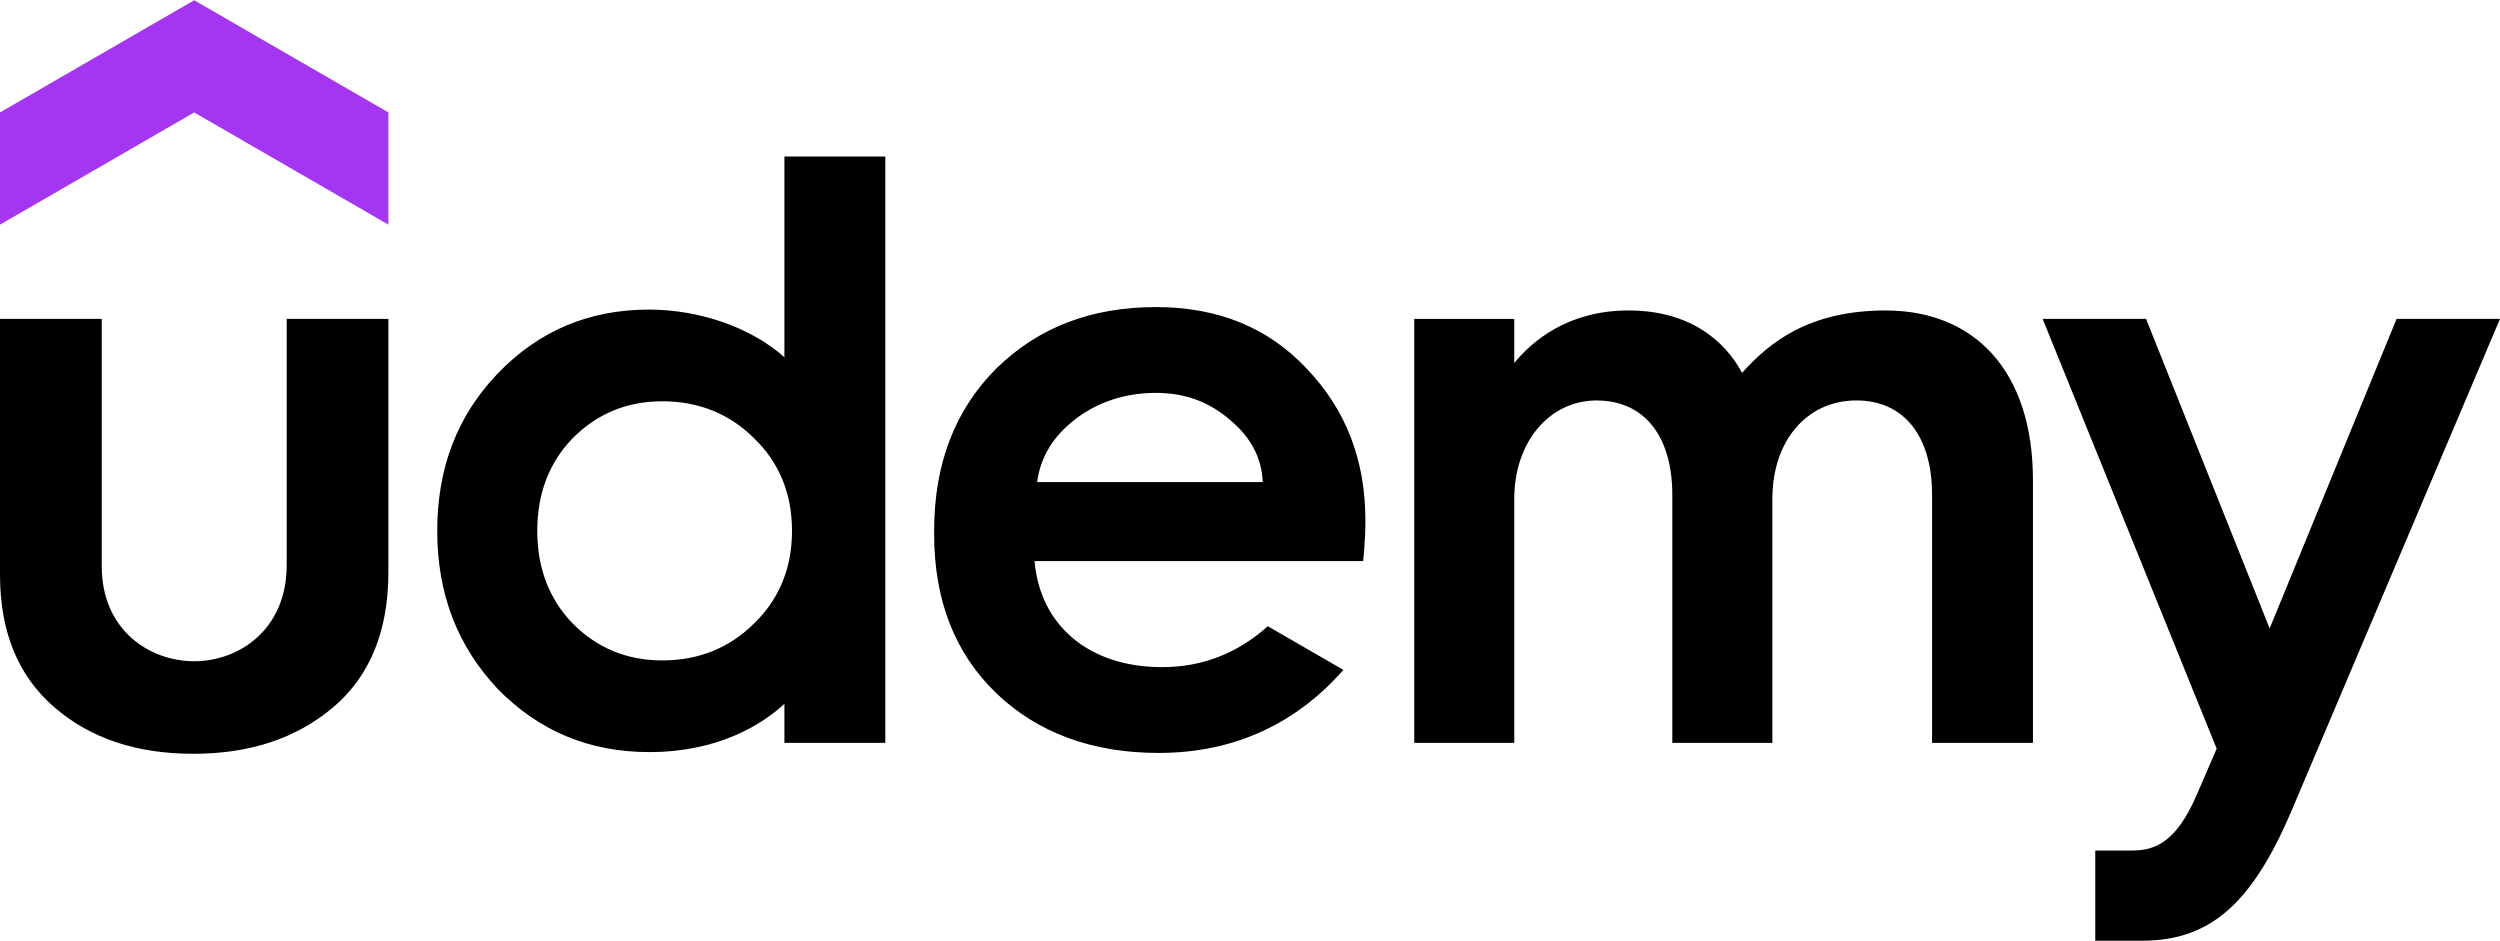
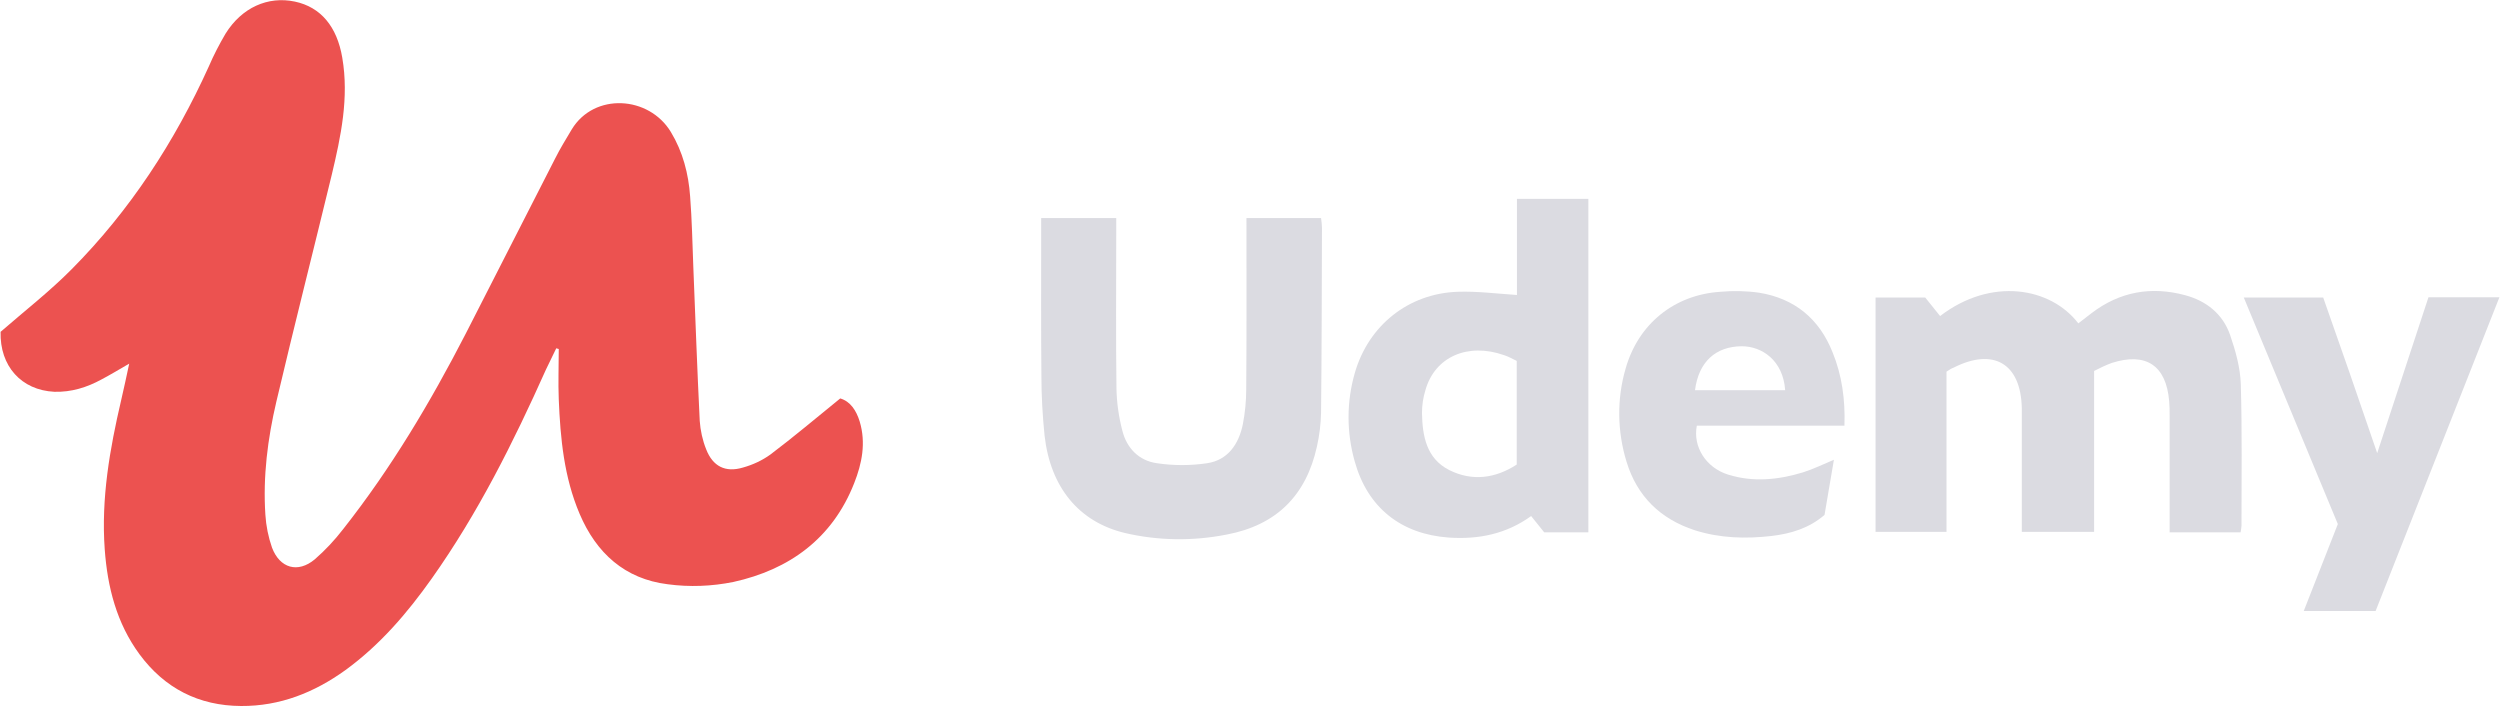
- <svg xmlns="http://www.w3.org/2000/svg" viewBox="0 0 800.09 301" width="2500" height="941">
-   <path d="M124.29 71.82L62.14 35.91 0 71.82V35.91L62.15 0l62.15 35.91v35.91z" fill="#a435f0" />
-   <path d="M32.56 101.97v79.15c0 20.45 15.26 30.42 29.59 30.42 14.45 0 29.6-10.23 29.6-30.69v-78.88h32.55v81.04c0 18.84-5.92 33.37-17.75 43.34-11.85 9.96-26.64 14.81-44.68 14.81-18.02 0-32.82-4.84-44.38-14.81C5.92 216.39 0 202.4 0 183.81v-81.84zm373.19 98.37l24.18 13.97c-14.75 16.82-34.42 26.58-59.14 26.58-21.26 0-38.75-6.46-51.93-19.11-13.18-12.66-19.9-29.63-19.9-50.9v-1.06c0-21.55 6.72-38.78 19.9-51.97 13.46-13.19 30.42-19.65 51.13-19.65 19.65 0 35.78 6.46 48.15 19.65 12.65 13.19 18.84 29.35 18.84 48.74 0 6.25-.71 12.9-.71 12.9H331.09c1.77 20.62 17.43 33.94 40.78 33.94 12.8 0 24.03-4.31 33.88-13.09zm-61.86-66.06c-6.94 5.4-10.93 12.04-11.97 19.92h72.2c-.3-7.62-3.77-14.25-10.19-19.65-6.74-5.93-14.54-8.89-23.95-8.89-9.95 0-18.84 2.96-26.1 8.61zm389.57 124.9c-13.2 31.21-27.02 41.82-48.21 41.82h-14.69v-28.88h11.88c7.29 0 14.06-2.74 20.52-17.65l6.46-14.93-55.7-137.57h33.1l39.55 99.08L767 101.97h33.09l-66.62 157.21zM251.04 50.02h32.29v187.64h-32.29v-12.49c-7.36 6.79-21.29 15.45-43.32 15.45-19.09 0-35.24-6.73-48.42-20.2-12.92-13.73-19.37-30.42-19.37-50.62 0-20.19 6.45-36.88 19.37-50.35C172.48 105.73 188.62 99 207.72 99c16.05 0 32.65 5.69 43.32 15.26zm2.43 119.8c0-11.86-4.05-21.82-12.12-29.62-7.8-7.81-17.75-11.85-29.33-11.85-11.57 0-20.98 4.04-28.78 11.85-7.53 7.8-11.3 17.76-11.3 29.62 0 11.84 3.78 21.8 11.3 29.61 7.8 7.81 17.21 11.85 28.78 11.85 11.58 0 21.53-4.04 29.33-11.85 8.07-7.81 12.12-17.77 12.12-29.61zm350.06-70.53c28.08 0 47.09 18.99 47.09 54.37v84h-32.29v-79.43c0-18.57-8.88-30.15-24.22-30.15-15.87 0-26.89 12.93-26.89 31.5v78.09H535.2v-79.42c0-18.58-8.87-30.16-24.22-30.16-15.05 0-26.36 13.19-26.36 31.5v78.08h-32.01V101.99h32.01v14.11c5.71-7 17.16-16.82 36.59-16.82 22.98 0 32.82 13.32 36.31 19.99 8.74-9.81 21.48-19.99 46.01-19.99z" />
+ <svg xmlns="http://www.w3.org/2000/svg" id="Layer_1" viewBox="0 0 1091.9 308.5" width="2500" height="706">
+   <style>.st0{fill:#DBDBE1}.st1{fill:#DBDBE1}.st2{fill:#DBDBE1}.st3{fill:#DBDBE1}.st4{fill:#ec5250}</style>
+   <path class="st0" d="M850.3 162.4v70h-31V130H841l6.5 8.1c22.3-17.1 48.3-12.6 60.4 3.2l5.7-4.4c12.4-9.5 26.2-11.9 41-7.9 9.3 2.5 16.4 8.2 19.6 17.3 2.4 7 4.5 14.4 4.7 21.7.6 20.6.3 41.2.3 61.8-.1 1-.2 1.9-.4 2.8h-31v-17.9-33.3c0-2 0-4.1-.2-6.1-1.3-15.6-10.1-21.5-25.1-16.7-2.7 1-5.2 2.2-7.7 3.5v70.3h-31.6v-7.3-44.8-2c-.4-19.5-12.4-26.5-29.9-17.6-.9.3-1.6.8-3 1.7z" />
+   <path class="st1" d="M544.4 95.3H577c.2 1.6.4 2.9.4 4.2-.1 26.9-.1 53.9-.4 80.8-.1 5-.7 9.9-1.8 14.8-4.7 21.4-17.7 34.4-39.5 38.5-14.7 2.9-29.9 2.7-44.4-.7-20.1-4.8-32.5-19.9-35.1-42.4-.9-8.8-1.4-17.6-1.4-26.4-.2-20.6-.1-41.2-.1-61.8v-7h32.8v7.7c0 22.2-.2 44.4.1 66.6.1 6.3 1 12.6 2.6 18.7 1.9 7.5 7.2 13 15 14.1 7.3 1.1 14.8 1.1 22.1 0 9-1.4 13.7-8.3 15.5-16.9 1-5.1 1.5-10.3 1.5-15.5.2-24.6.1-49.3.1-74.7zM693.8 232.6h-19.3l-5.7-7.1c-10.8 7.8-22.9 10.3-36 9.4-20.9-1.5-35.5-13.1-41.1-33.3-3.6-12.7-3.6-26.1.1-38.8 6-20.6 23.3-34.5 44.8-35.3 8.5-.3 17 .8 26 1.4v-42h31.2v145.7zM662.5 203v-45.3c-1.9-.9-3.6-1.9-5.5-2.5-15.9-5.6-30.3.7-34.4 15.3-1 3.2-1.5 6.6-1.5 10 .2 10 1.9 19.8 11.9 24.9 10 5 20.1 3.7 29.5-2.4z" />
+   <path class="st2" d="M805.7 186h-64.5c-1.8 9.2 4 18.4 13.7 21.4 10.9 3.4 21.9 2.3 32.7-1 4.5-1.4 8.7-3.5 13.5-5.5L797 225c-6.7 5.8-14.7 8.2-23.1 9.2-11.3 1.3-22.6 1-33.6-2.5-15-4.9-25.2-14.8-29.8-29.9-4.1-13.3-4.3-27.5-.4-40.8 5.5-19.4 21.2-32.2 41.4-33.5 5.6-.5 11.3-.4 16.9.4 15.5 2.5 26.3 11.4 32.1 26 4.1 10 5.6 20.7 5.2 32.1zm-65.3-15.5h39.4c-.9-13-10.1-19.2-19-19.2-11.4.1-18.8 6.8-20.4 19.2z" />
+   <path class="st3" d="M1014.9 130c3.9 11.1 7.7 22.1 11.6 33.1 3.8 11.1 7.6 22.2 12 34.9l22.4-68.1h31L1037.8 267h-31.4l14.9-38-41.1-99h34.7z" />
+   <path class="st4" d="M242.8 152.2l-4.5 9.3c-14.2 31.7-29.7 62.8-49.9 91.3-10.7 15.1-22.6 29-37.7 40-13.6 9.8-28.6 15.8-45.6 15.7-18.5-.1-33.4-7.7-44.4-22.6-10-13.6-14-29.3-15.2-45.9-1.6-22.2 2.2-43.8 7.2-65.2 1.2-5 2.2-10 3.5-15.9-4.5 2.6-8.3 4.9-12.1 6.9-6.4 3.5-13.2 5.6-20.6 5.4C9 170.5-.4 159.9 0 145c10.7-9.3 21.5-17.7 31.1-27.4C56.6 91.9 76.1 61.9 91 29c2.1-4.9 4.6-9.7 7.3-14.3 7.1-11.4 18.5-16.5 30.3-14 11.3 2.4 18.4 10.9 20.7 24.5 3 17.5-.6 34.4-4.6 51.2-8 33-16.4 66-24.2 99.1-3.8 16.2-5.9 32.7-4.8 49.4.3 4.9 1.3 9.8 2.9 14.4 3.4 9 11.3 11.3 18.7 5.1 4.6-4 8.7-8.4 12.4-13.2 20.9-26.5 38.1-55.4 53.5-85.3 13.1-25.5 26-51.1 39.1-76.6 2.2-4.4 4.8-8.6 7.3-12.8 9.8-16.1 33.7-14.7 43.3 1.2 5.2 8.6 7.7 18.2 8.4 28.1.8 10.3 1 20.6 1.4 30.9.9 22.4 1.7 44.8 2.8 67.2.3 4.2 1.2 8.4 2.8 12.4 2.9 7.5 8.4 10.3 16.1 8 4.3-1.2 8.4-3.1 12-5.7 10.2-7.7 19.9-15.9 30.5-24.5 4.4 1.3 7 5.2 8.5 10.1 2.8 9.3 1 18.3-2.4 26.9-9.5 24.2-28.3 37.8-52.8 43.2-9.4 1.9-19.1 2.3-28.7 1-18.7-2.3-31.2-13.6-38.5-30.8-6.8-16-8.4-32.9-9.1-50-.3-7.3 0-14.6 0-22l-1.1-.3z" />
</svg>
